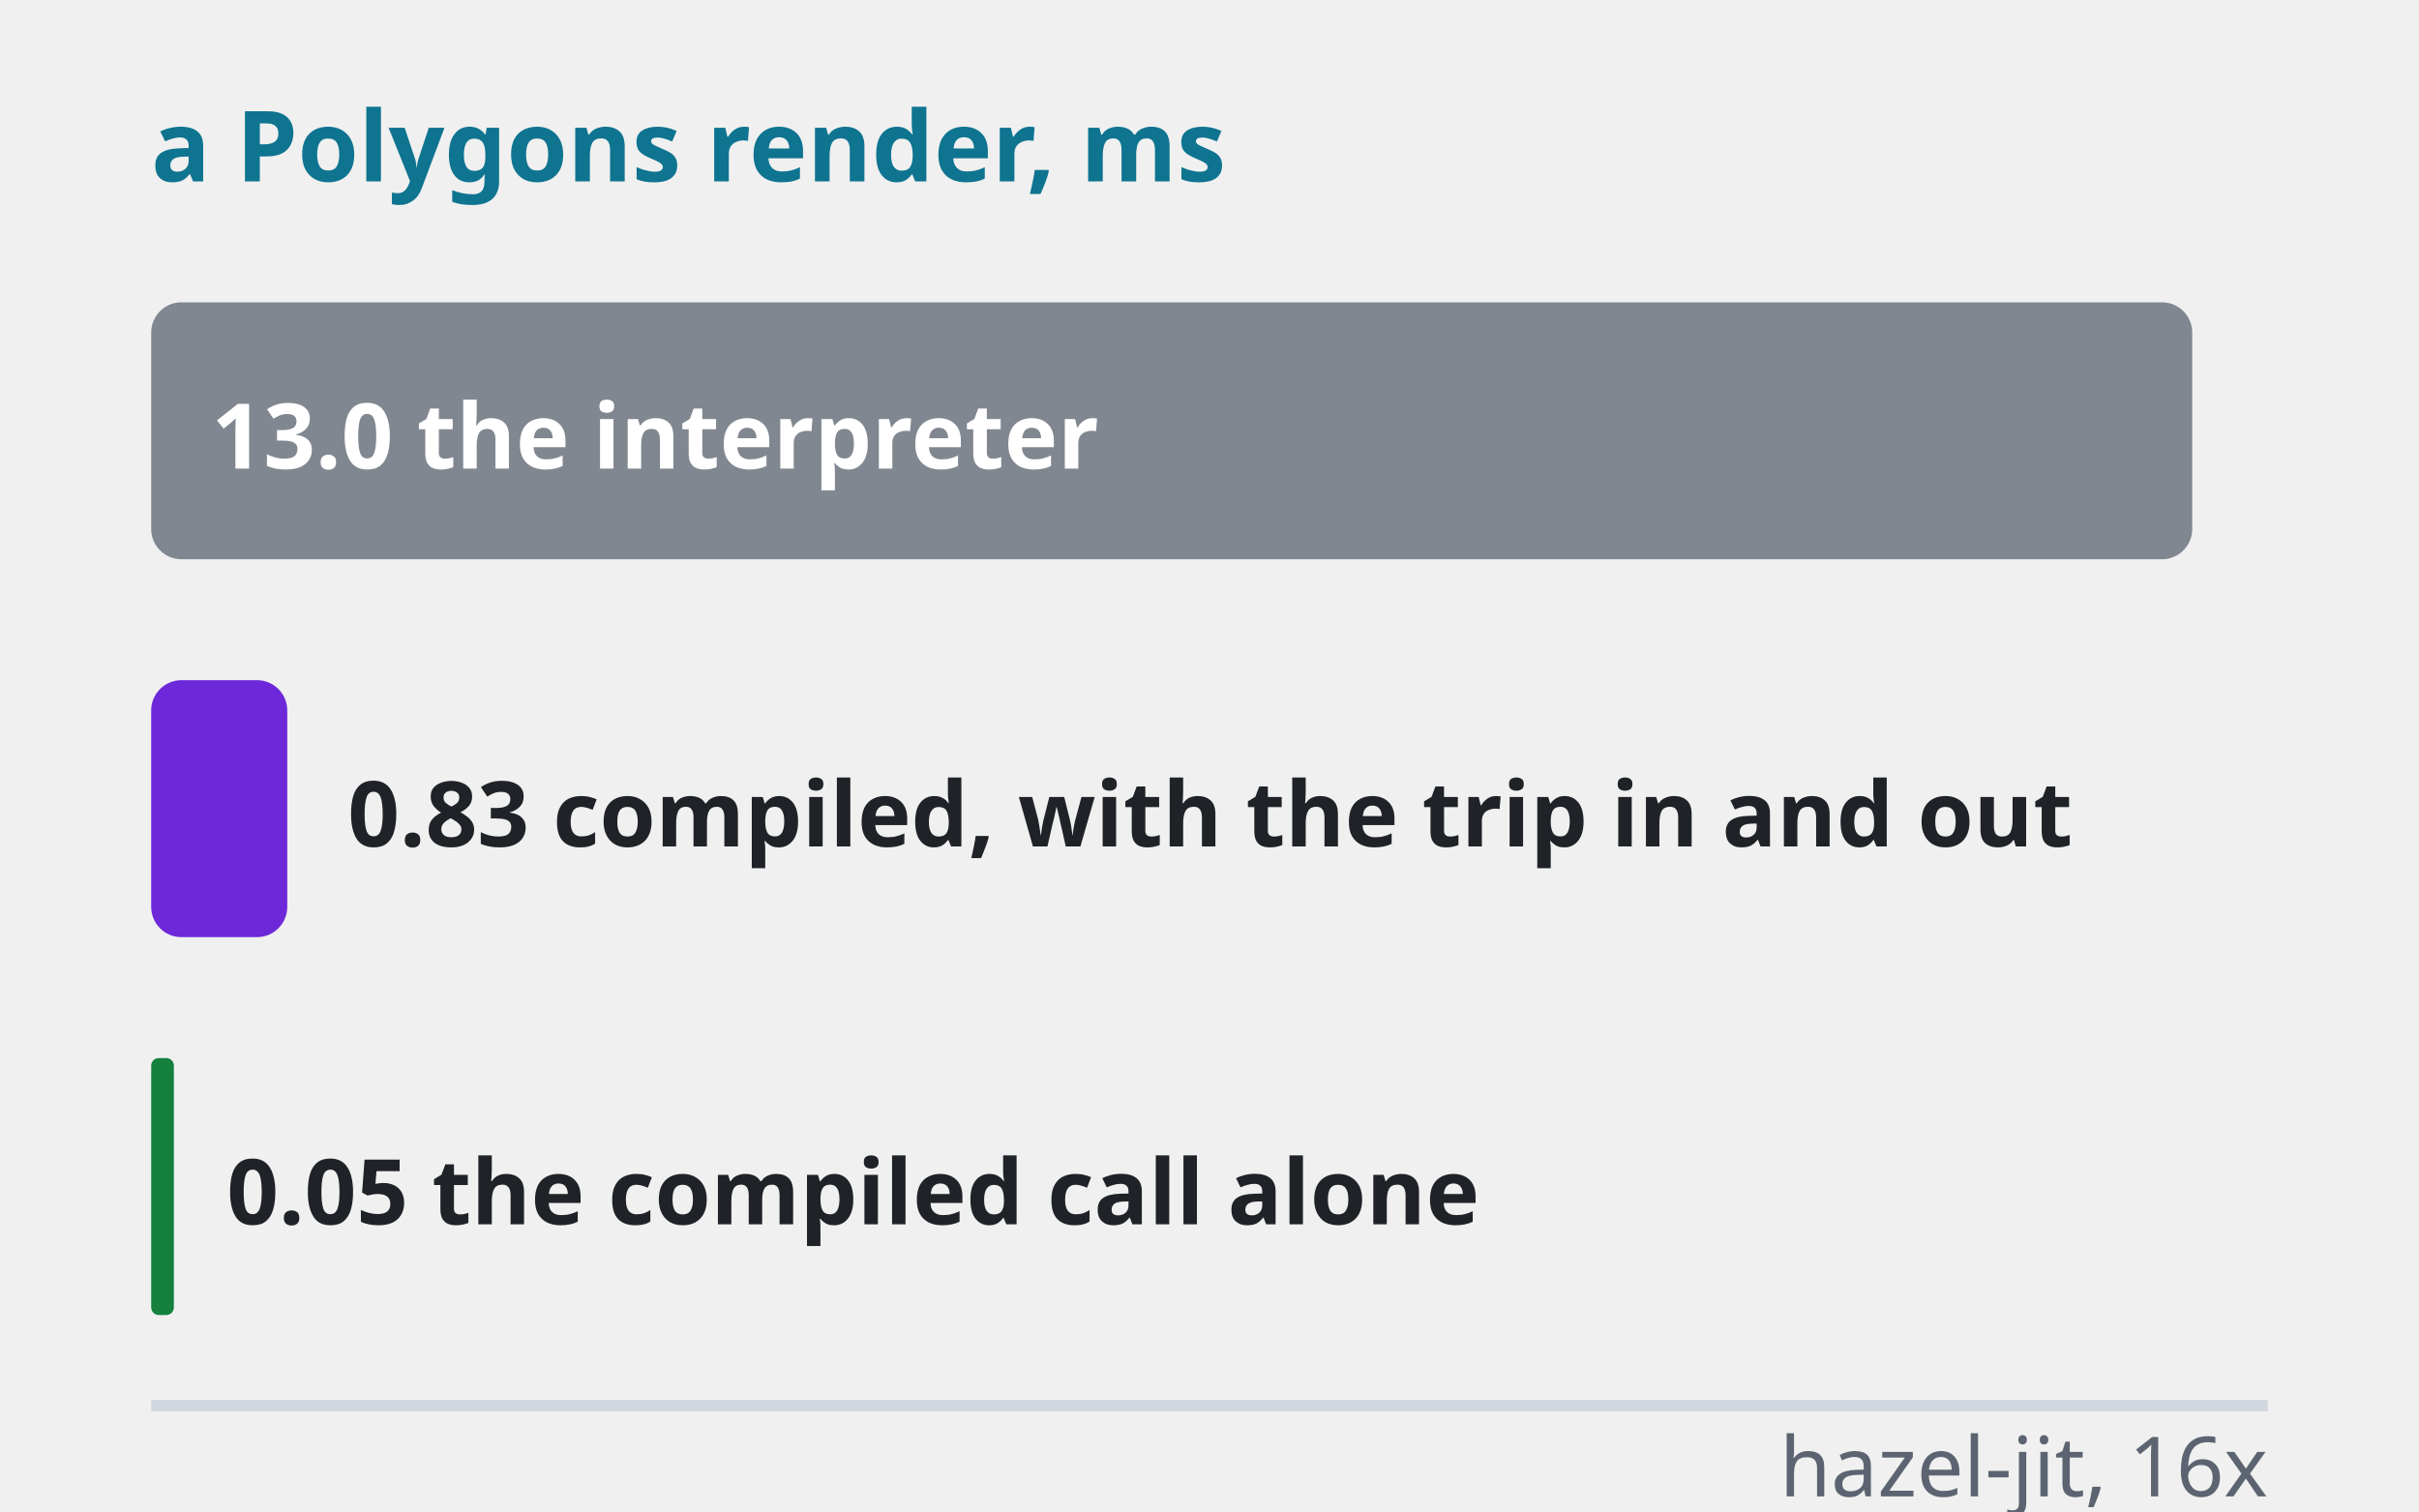
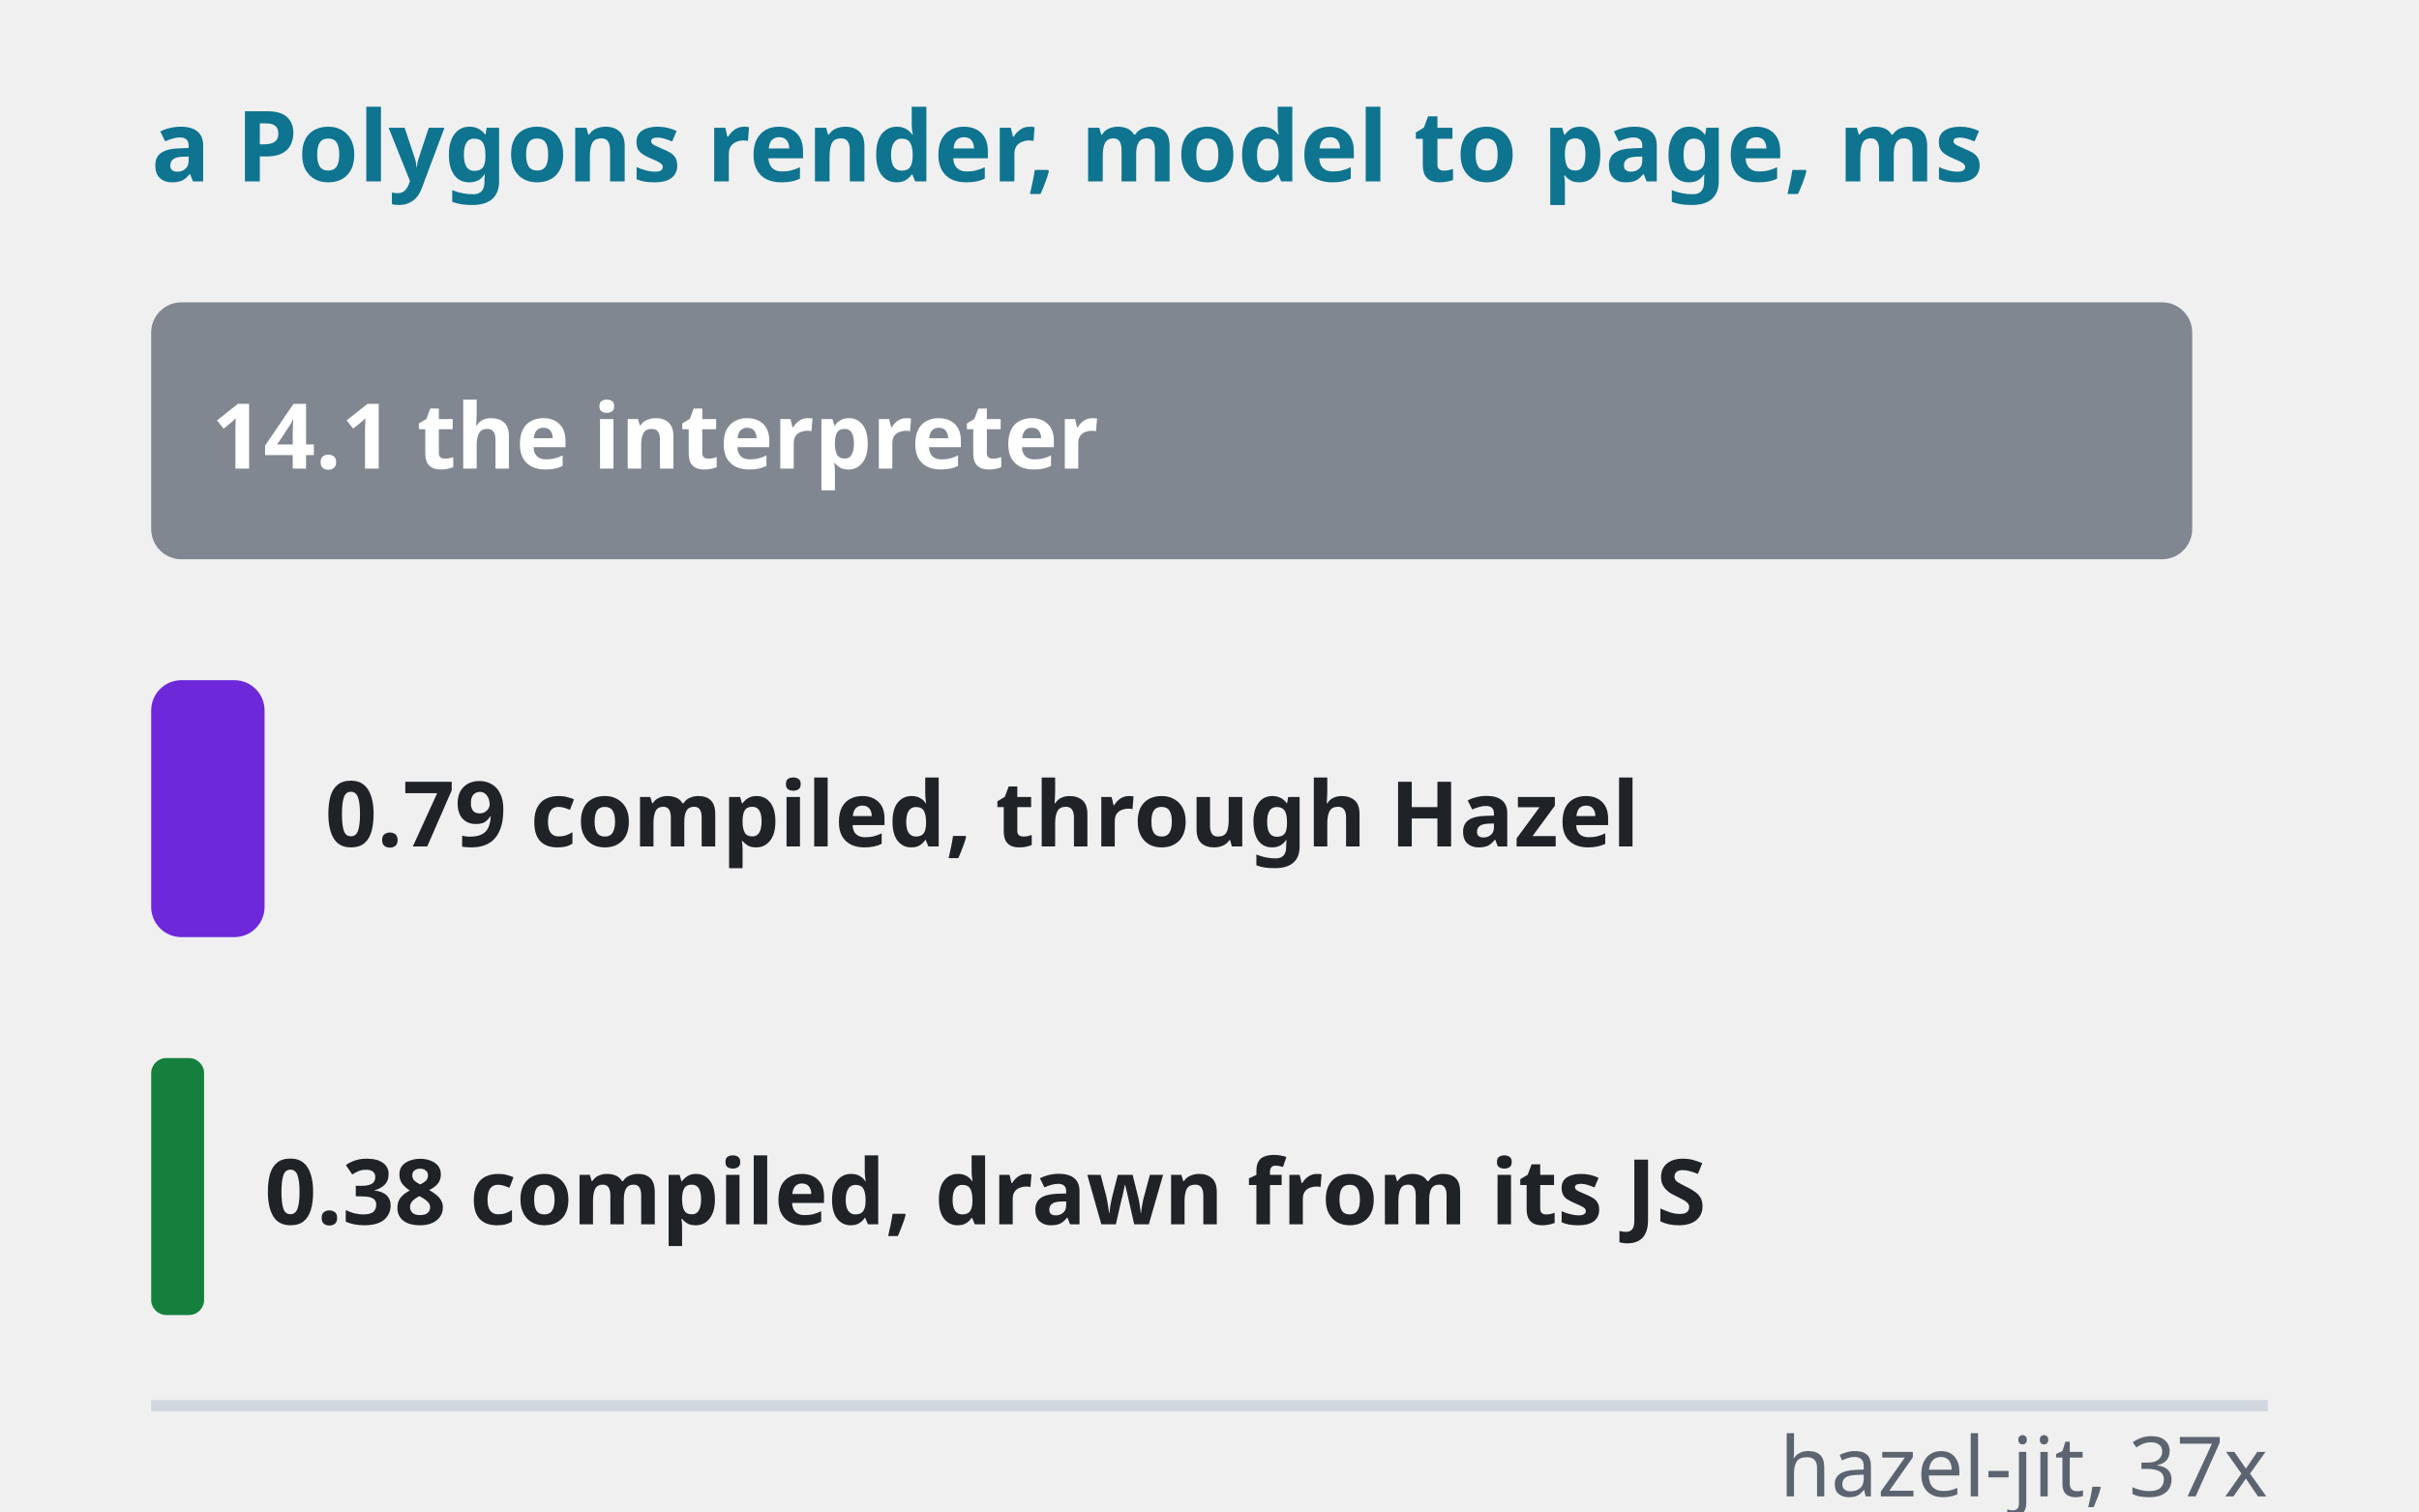
<svg xmlns="http://www.w3.org/2000/svg" viewBox="0 0 320 200" width="320" height="200">
  <style>.h{fill:#0e7490;font:700 13px system-ui,sans-serif}.t{fill:#1f2328;font:700 12px system-ui,sans-serif}.m{fill:#5b6470;font:11px system-ui,sans-serif}.ax{stroke:#d0d7de;stroke-width:1.5}.i{fill:#5b6470;opacity:.75}.j{fill:#6d28d9}.c{fill:#15803d}
</style>
-   <text class="h" x="20" y="24">a Polygons render, ms</text>
+   <text class="h" x="20" y="24">a Polygons render, model to page, ms</text>
  <rect class="i" x="20" y="40" width="270" height="34" rx="4" />
-   <text class="t" x="28" y="62" style="fill:#fff">13.0 the interpreter</text>
-   <rect class="j" x="20" y="90" width="18" height="34" rx="4" />
-   <text class="t" x="46" y="112">0.83 compiled, with the trip in and out</text>
-   <rect class="c" x="20" y="140" width="3" height="34" rx="1" />
-   <text class="t" x="30" y="162">0.05 the compiled call alone</text>
+   <text class="t" x="28" y="62" style="fill:#fff">14.1 the interpreter</text>
+   <rect class="j" x="20" y="90" width="15" height="34" rx="4" />
+   <text class="t" x="43" y="112">0.79 compiled, through Hazel</text>
+   <rect class="c" x="20" y="140" width="7" height="34" rx="2" />
+   <text class="t" x="35" y="162">0.38 compiled, drawn from its JS</text>
  <line class="ax" x1="20" y1="186" x2="300" y2="186" />
-   <text class="m" x="300" y="198" text-anchor="end">hazel-jit, 16x</text>
+   <text class="m" x="300" y="198" text-anchor="end">hazel-jit, 37x</text>
</svg>
